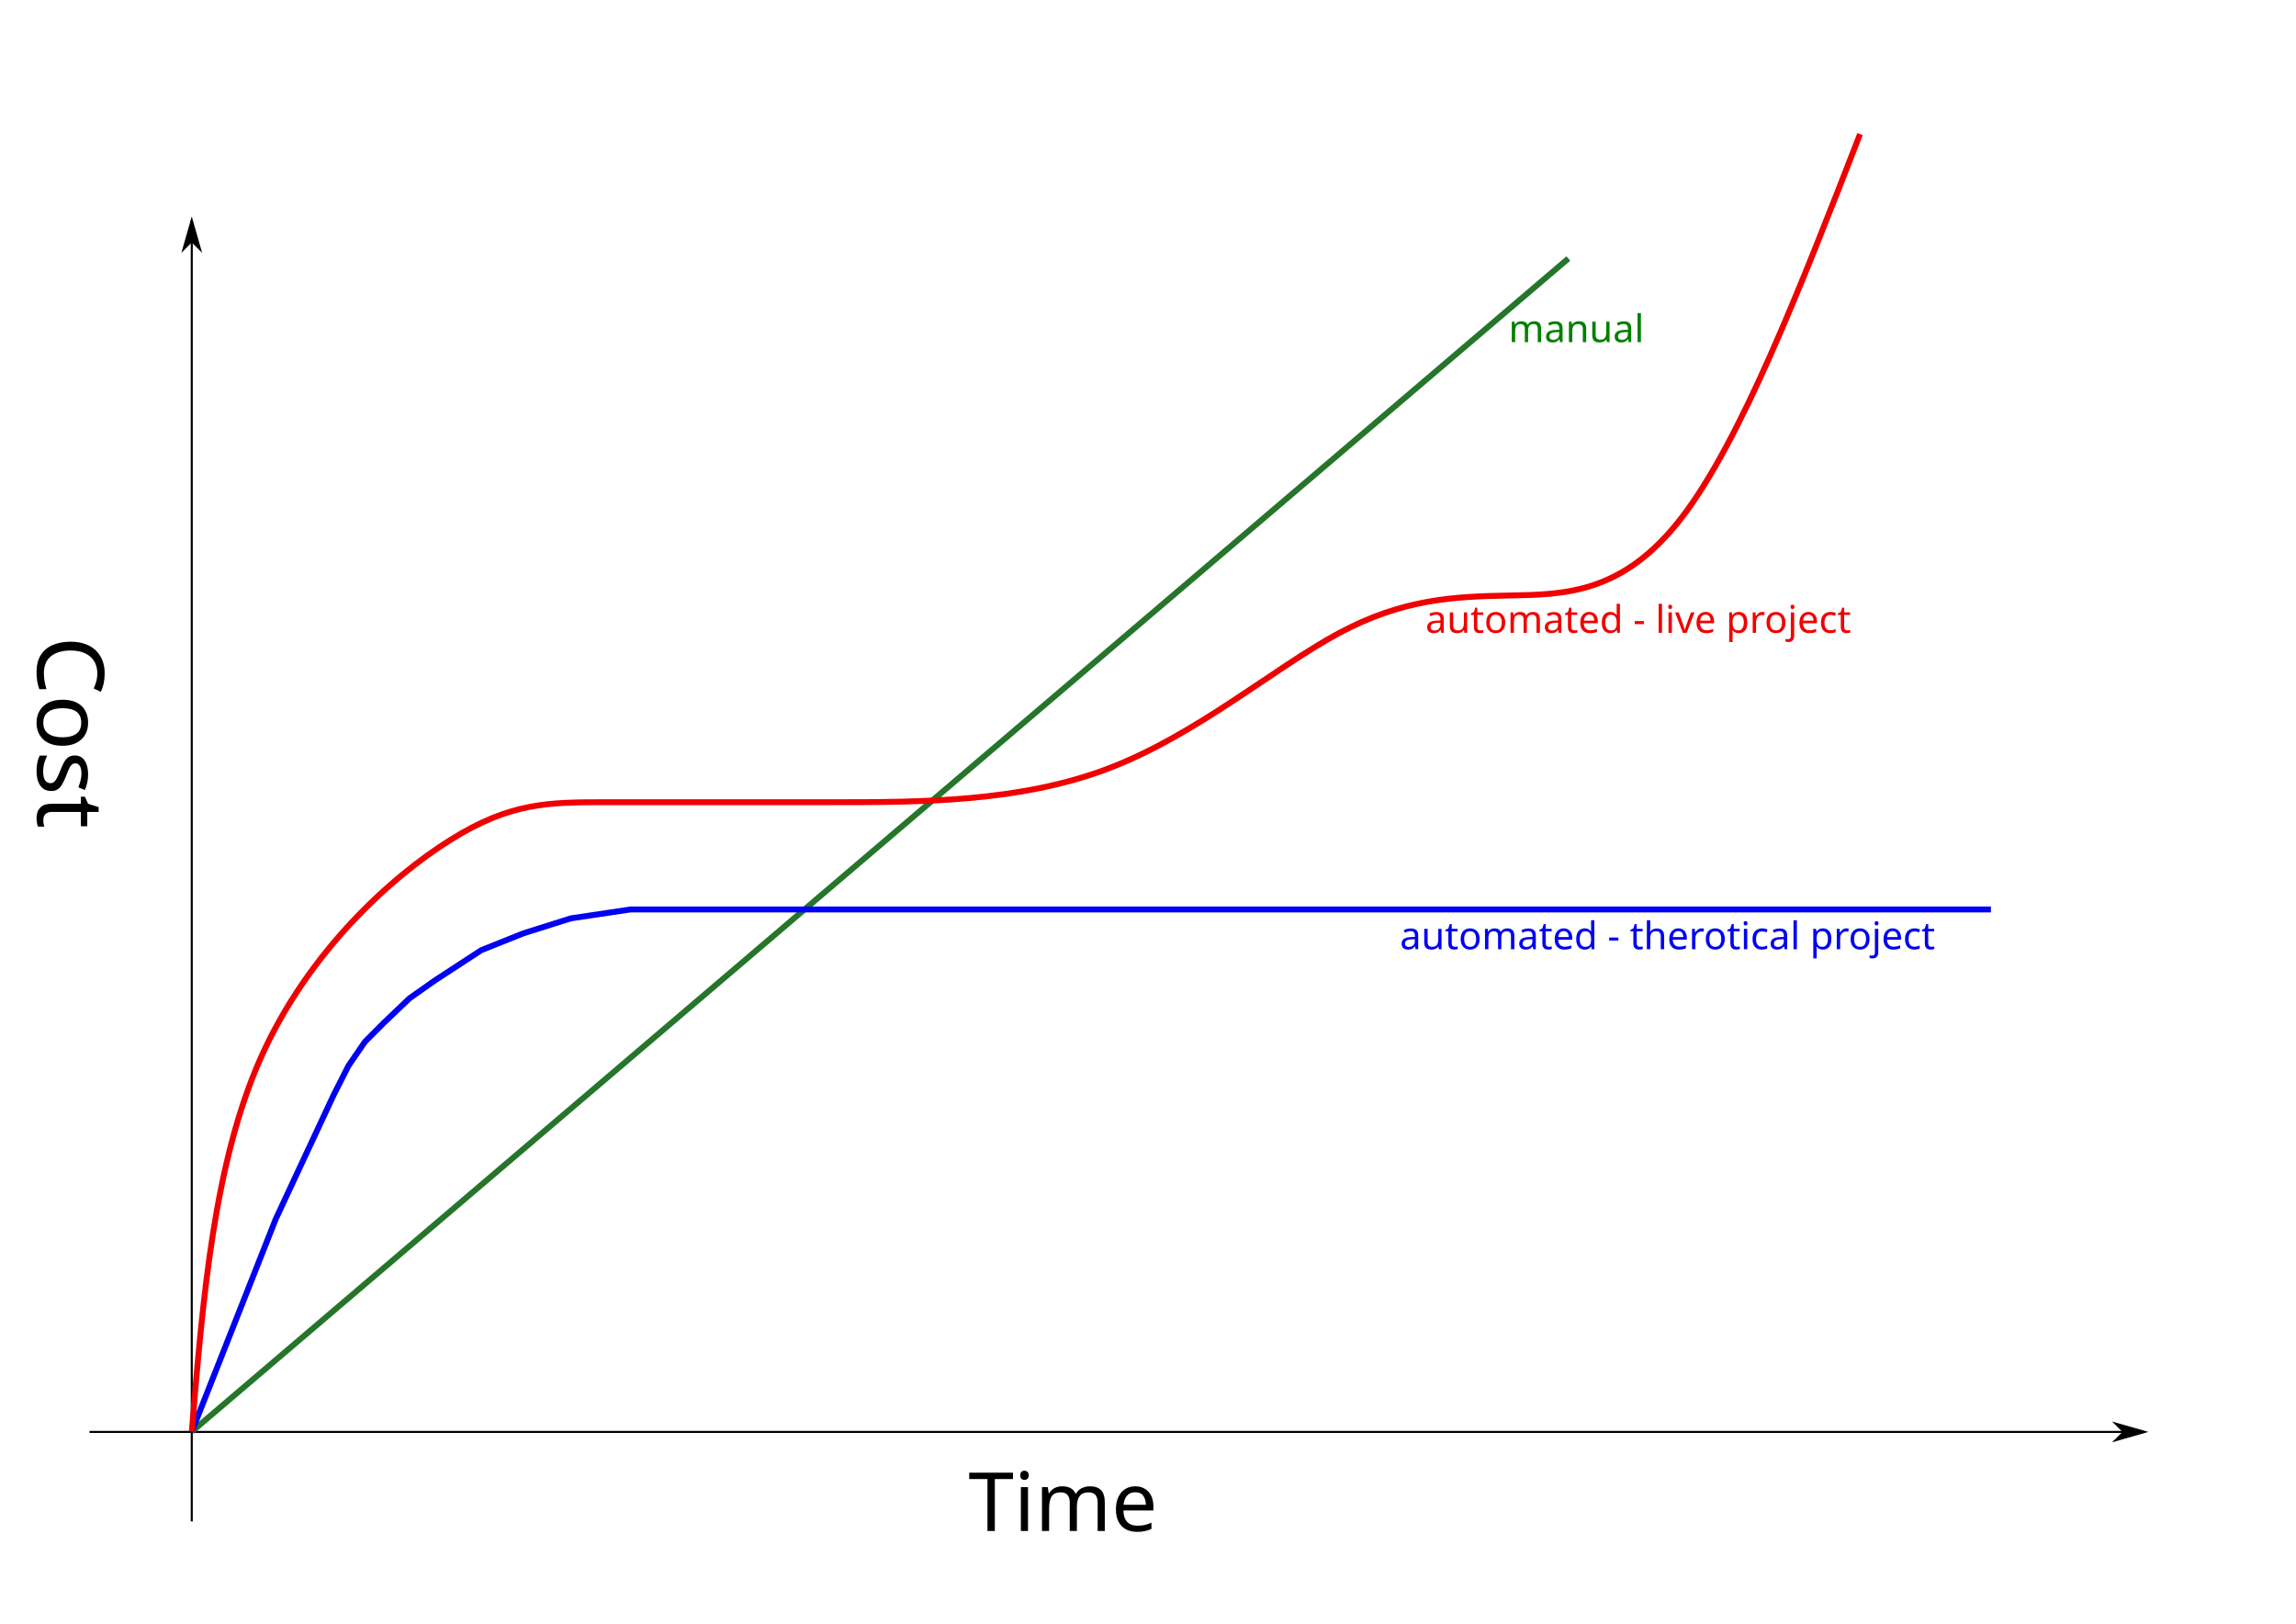
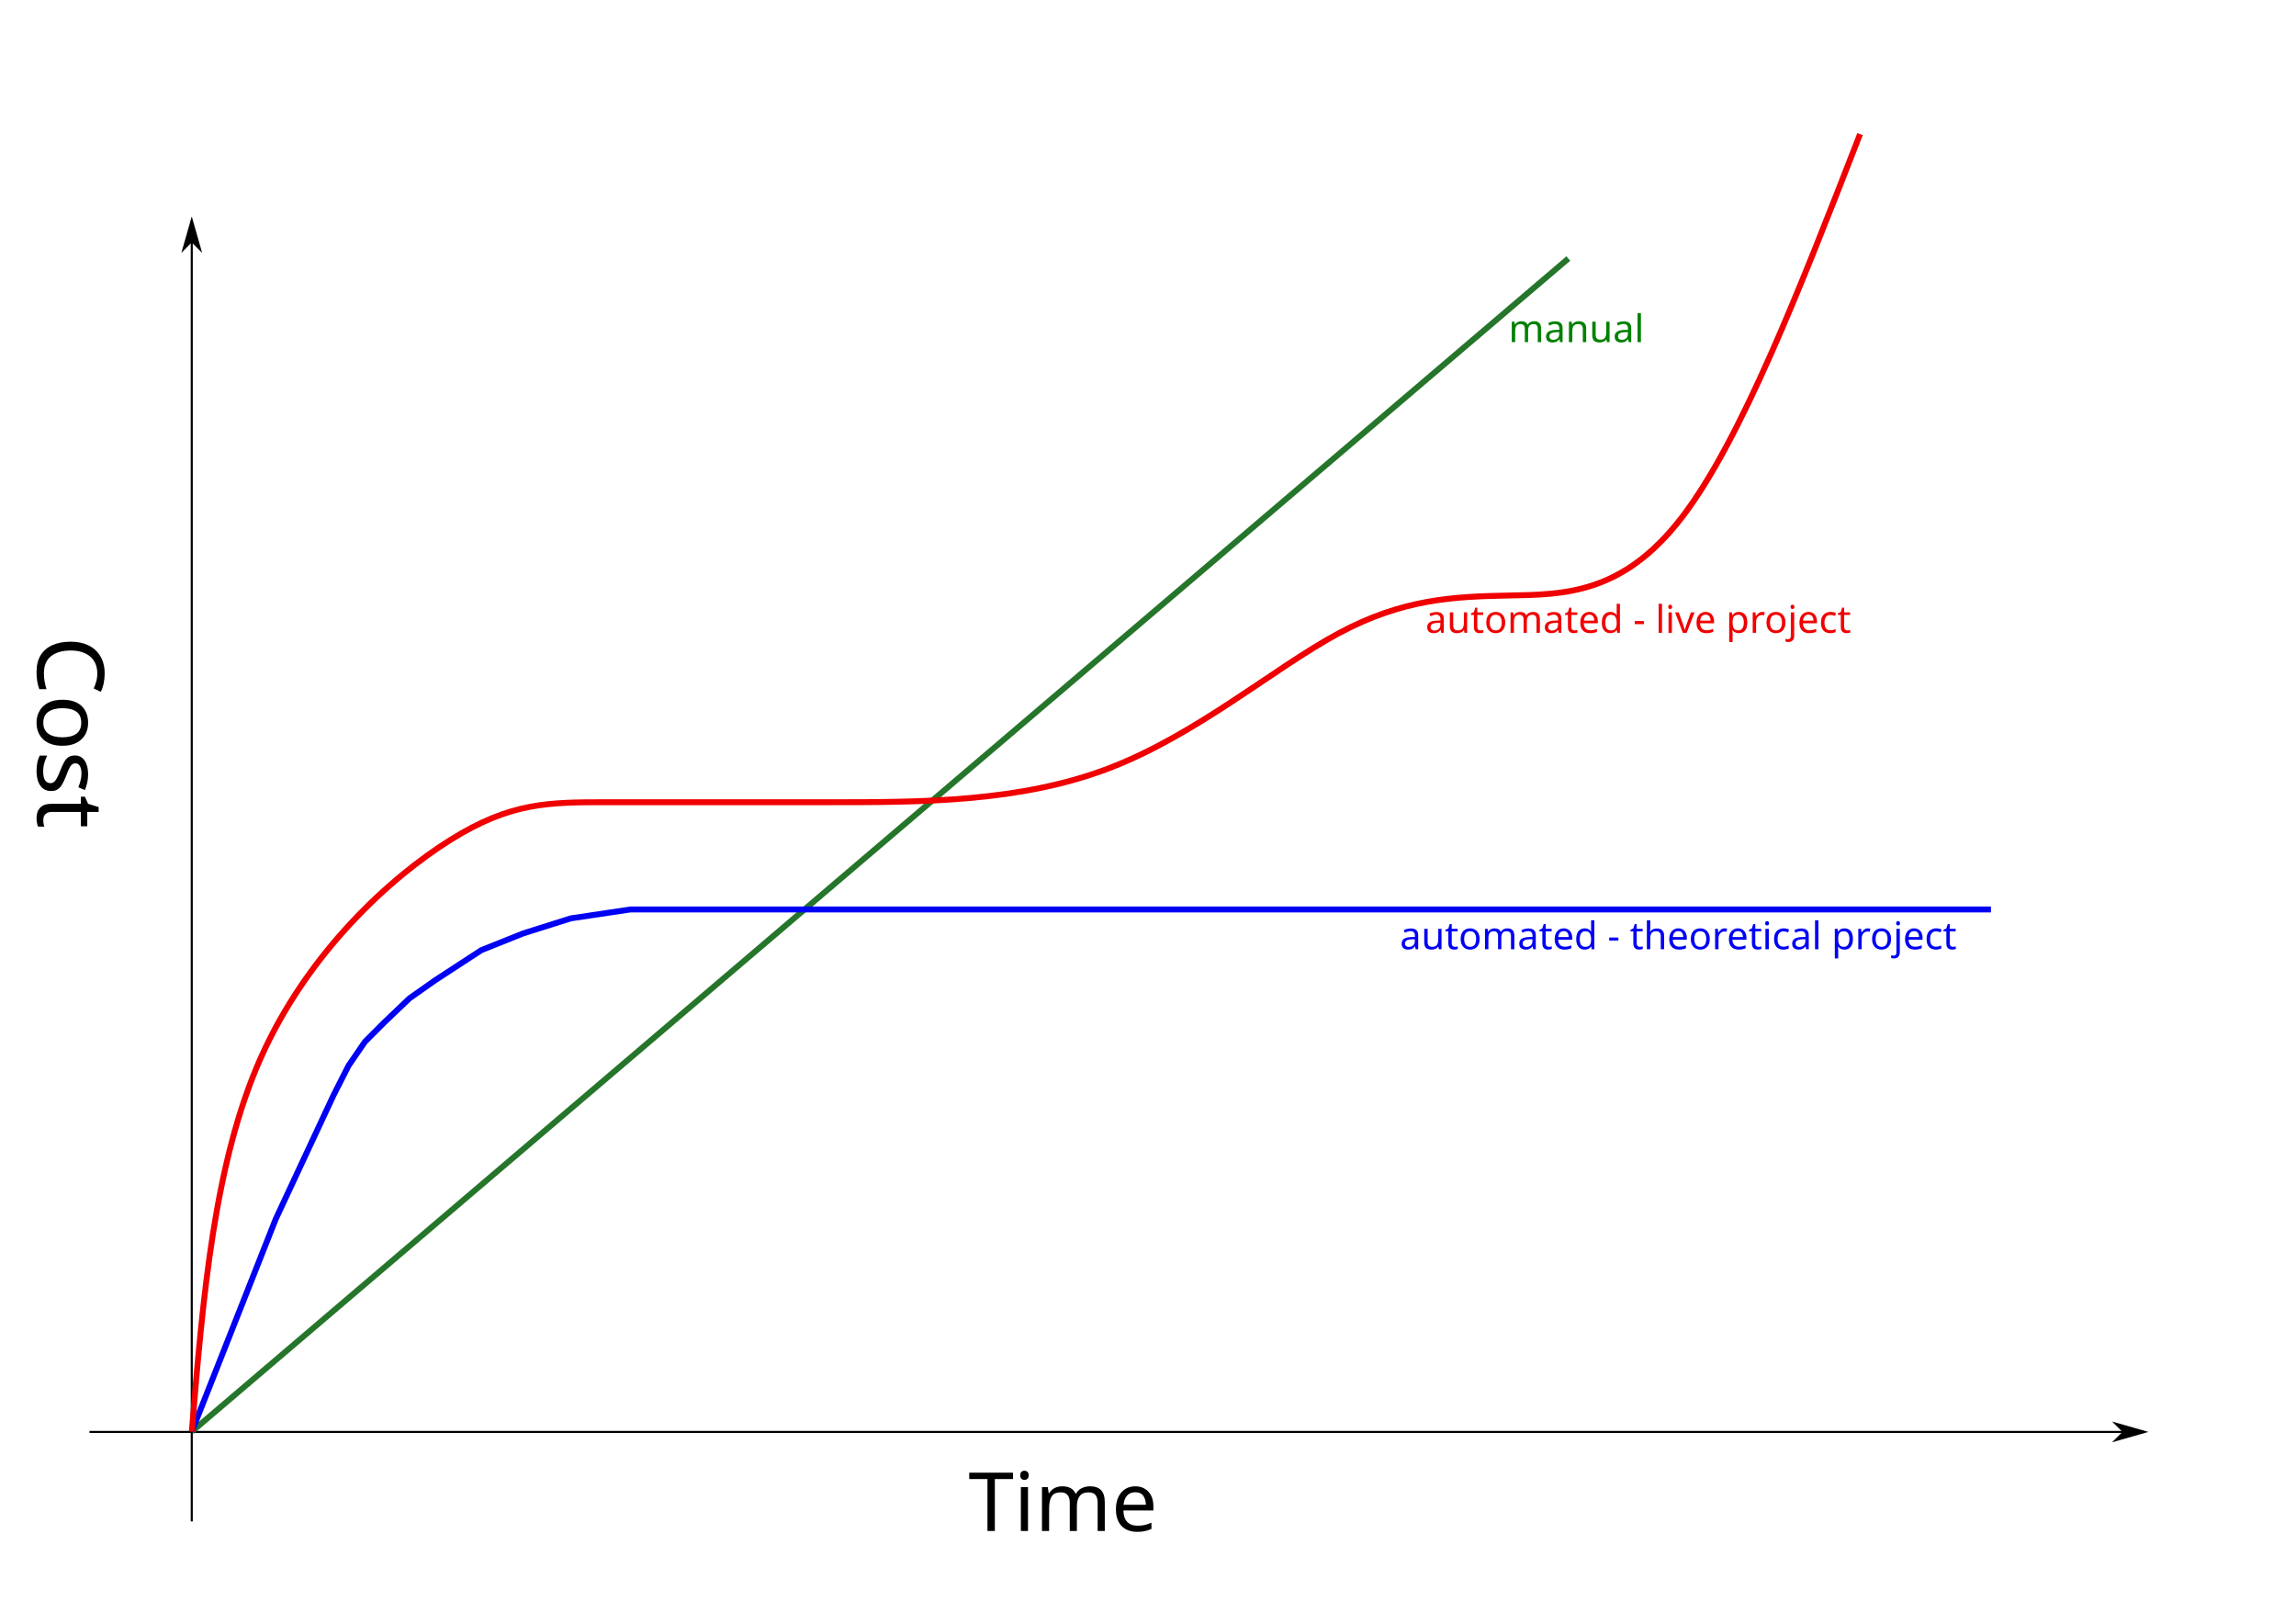
<svg xmlns="http://www.w3.org/2000/svg" width="297mm" height="210mm" viewBox="0 0 297 210" version="1.1" id="svg4350">
  <defs id="defs4344">
    <marker orient="auto" refY="0.0" refX="0.0" id="Arrow1Lstart" style="overflow:visible">
      <path id="path5230" d="M 0.0,0.0 L 5.0,-5.0 L -12.5,0.0 L 5.0,5.0 L 0.0,0.0 z " style="fill-rule:evenodd;stroke:#000000;stroke-width:1pt;stroke-opacity:1;fill:#000000;fill-opacity:1" transform="scale(0.8) translate(12.5,0)" />
    </marker>
    <marker style="overflow:visible;" id="marker5532" refX="0.0" refY="0.0" orient="auto">
      <path transform="scale(0.8) rotate(180) translate(12.5,0)" style="fill-rule:evenodd;stroke:#000000;stroke-width:1pt;stroke-opacity:1;fill:#000000;fill-opacity:1" d="M 0.0,0.0 L 5.0,-5.0 L -12.5,0.0 L 5.0,5.0 L 0.0,0.0 z " id="path5530" />
    </marker>
    <marker orient="auto" refY="0.0" refX="0.0" id="Arrow1Lend" style="overflow:visible;">
      <path id="path5233" d="M 0.0,0.0 L 5.0,-5.0 L -12.5,0.0 L 5.0,5.0 L 0.0,0.0 z " style="fill-rule:evenodd;stroke:#000000;stroke-width:1pt;stroke-opacity:1;fill:#000000;fill-opacity:1" transform="scale(0.8) rotate(180) translate(12.5,0)" />
    </marker>
  </defs>
  <g id="layer1" transform="translate(0,-87)">
    <path style="fill:none;stroke:#000000;stroke-width:0.265px;stroke-linecap:butt;stroke-linejoin:miter;stroke-opacity:1;marker-start:url(#Arrow1Lstart)" d="M 24.805,115.512 V 283.771" id="path4382" />
    <path style="fill:none;stroke:#000000;stroke-width:0.265;stroke-linecap:butt;stroke-linejoin:miter;stroke-opacity:1;stroke-miterlimit:4;stroke-dasharray:none;marker-end:url(#Arrow1Lend)" d="M 11.576,272.195 H 277.399" id="path4384" />
    <text xml:space="preserve" style="font-style:normal;font-weight:normal;font-size:10.583px;line-height:1.25;font-family:sans-serif;letter-spacing:0px;word-spacing:0px;fill:#000000;fill-opacity:1;stroke:none;stroke-width:0.265" x="125.264" y="285.011" id="text4388">
      <tspan id="tspan4386" x="125.264" y="285.011" style="stroke-width:0.265">Time</tspan>
    </text>
    <text xml:space="preserve" style="font-style:normal;font-weight:normal;line-height:1.25;font-family:sans-serif;letter-spacing:0px;word-spacing:0px;fill:#000000;fill-opacity:1;stroke:none;stroke-width:0.265;baseline-shift:baseline;writing-mode:tb-rl;text-orientation:sideways;" x="9.508" y="169.256" id="text4392">
      <tspan id="tspan4390" x="9.508" y="169.256" style="stroke-width:0.265;baseline-shift:baseline;writing-mode:tb-rl;text-orientation:sideways;">Cost</tspan>
    </text>
    <path style="fill:#008000;stroke:#25752b;stroke-width:0.765;stroke-linecap:butt;stroke-linejoin:miter;stroke-opacity:1;stroke-miterlimit:4;stroke-dasharray:none" d="M 24.811,272.152 202.874,120.435" id="path4394" />
    <text xml:space="preserve" style="font-style:normal;font-weight:normal;font-size:10.583px;line-height:1.25;font-family:sans-serif;letter-spacing:0px;word-spacing:0px;fill:#008000;fill-opacity:1;stroke:none;stroke-width:0.265" x="195.138" y="131.244" id="text4398">
      <tspan id="tspan4396" x="195.138" y="131.244" style="font-size:4.939px;fill:#008000;stroke-width:0.265">manual</tspan>
    </text>
    <path style="fill:none;stroke:#0000f4;stroke-width:0.765;stroke-linecap:butt;stroke-linejoin:round;stroke-opacity:1;stroke-miterlimit:4;stroke-dasharray:none" d="m 24.811,272.152 10.853,-27.479 7.49,-16.043 1.925,-3.793 2.122,-3.095 2.495,-2.502 3.285,-3.132 3.32,-2.335 5.965,-3.888 5.452,-2.178 6.123,-1.933 7.718,-1.151 H 257.539" id="path5205" />
    <text xml:space="preserve" style="font-style:normal;font-weight:normal;font-size:10.583px;line-height:1.25;font-family:sans-serif;letter-spacing:0px;word-spacing:0px;fill:#000000;fill-opacity:1;stroke:none;stroke-width:0.265" x="181.074" y="209.77" id="text5228">
-       <tspan id="tspan5226" x="181.074" y="209.77" style="font-size:4.939px;stroke-width:0.265;fill:#0000f4;fill-opacity:1">automated - therotical project</tspan>
+       <tspan id="tspan5226" x="181.074" y="209.77" style="font-size:4.939px;fill:#0000f4;fill-opacity:1;stroke-width:0.265">automated - theoretical project</tspan>
    </text>
    <path style="fill:none;stroke:#f00000;stroke-width:0.765;stroke-linecap:butt;stroke-linejoin:miter;stroke-opacity:1;stroke-miterlimit:4;stroke-dasharray:none" d="m 24.811,272.152 c 1.445,-17.418 2.89,-34.836 8.952,-48.402 6.062,-13.566 16.742,-23.282 24.528,-28.139 7.786,-4.857 12.678,-4.857 20.188,-4.857 7.51,0 17.639,0 29.111,0 11.472,0 24.288,0 35.726,-4.341 11.438,-4.341 21.498,-13.023 29.835,-17.501 8.337,-4.479 14.952,-4.754 22.049,-4.892 7.097,-0.138 14.676,-0.138 22.324,-10.059 7.648,-9.922 15.365,-29.766 23.082,-49.61" id="path5626" />
    <text xml:space="preserve" style="font-style:normal;font-weight:normal;font-size:10.583px;line-height:1.25;font-family:sans-serif;letter-spacing:0px;word-spacing:0px;fill:#000000;fill-opacity:1;stroke:none;stroke-width:0.265" x="184.382" y="168.842" id="text5632">
      <tspan id="tspan5630" x="184.382" y="168.842" style="font-size:4.939px;fill:#f00000;fill-opacity:1;stroke-width:0.265">automated - live project</tspan>
    </text>
  </g>
</svg>
